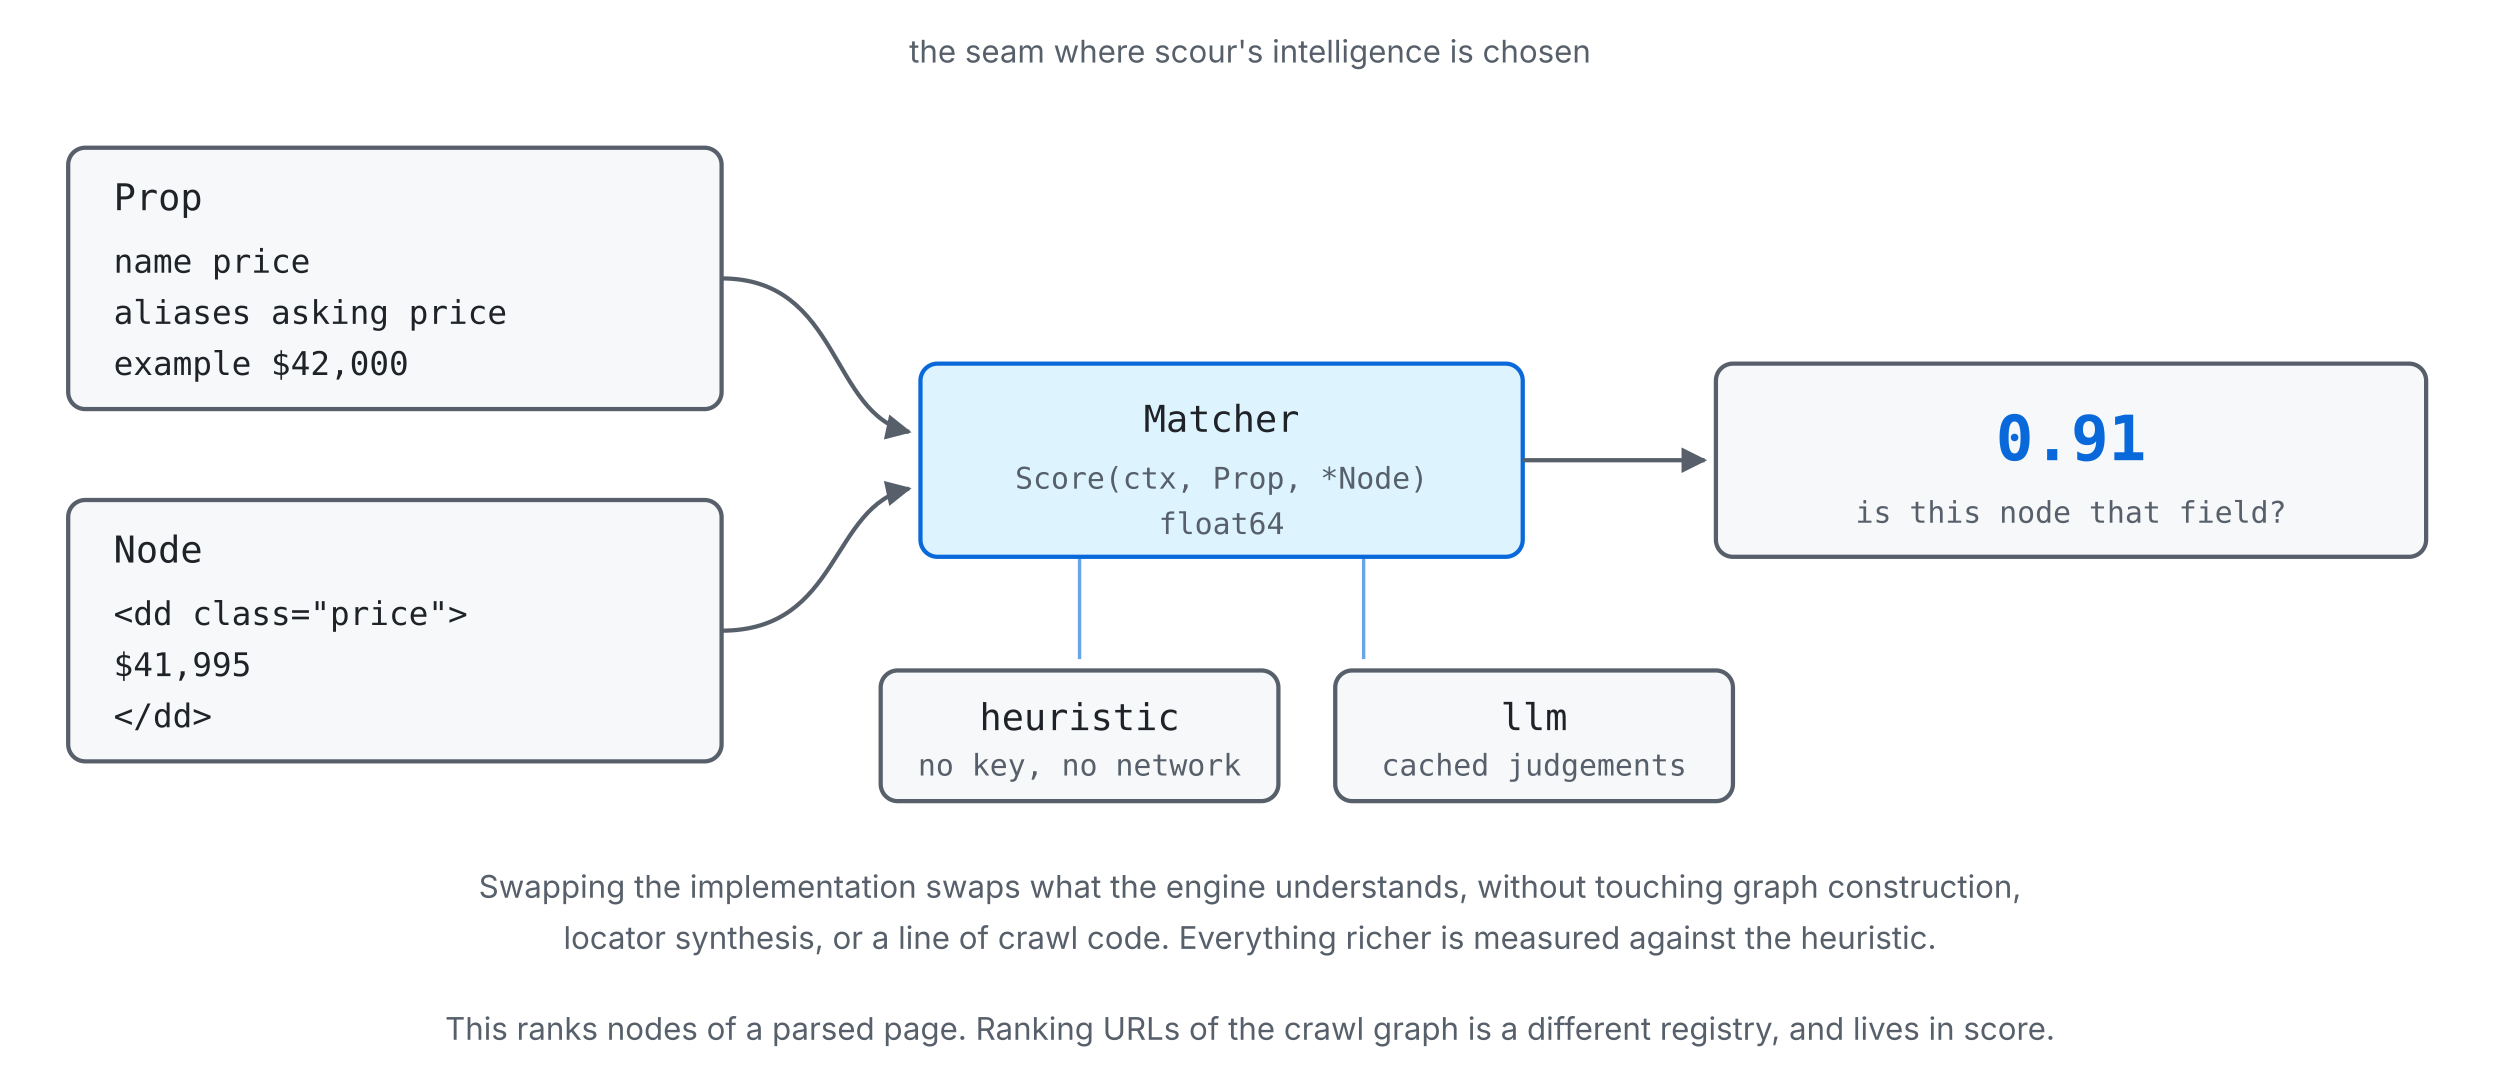
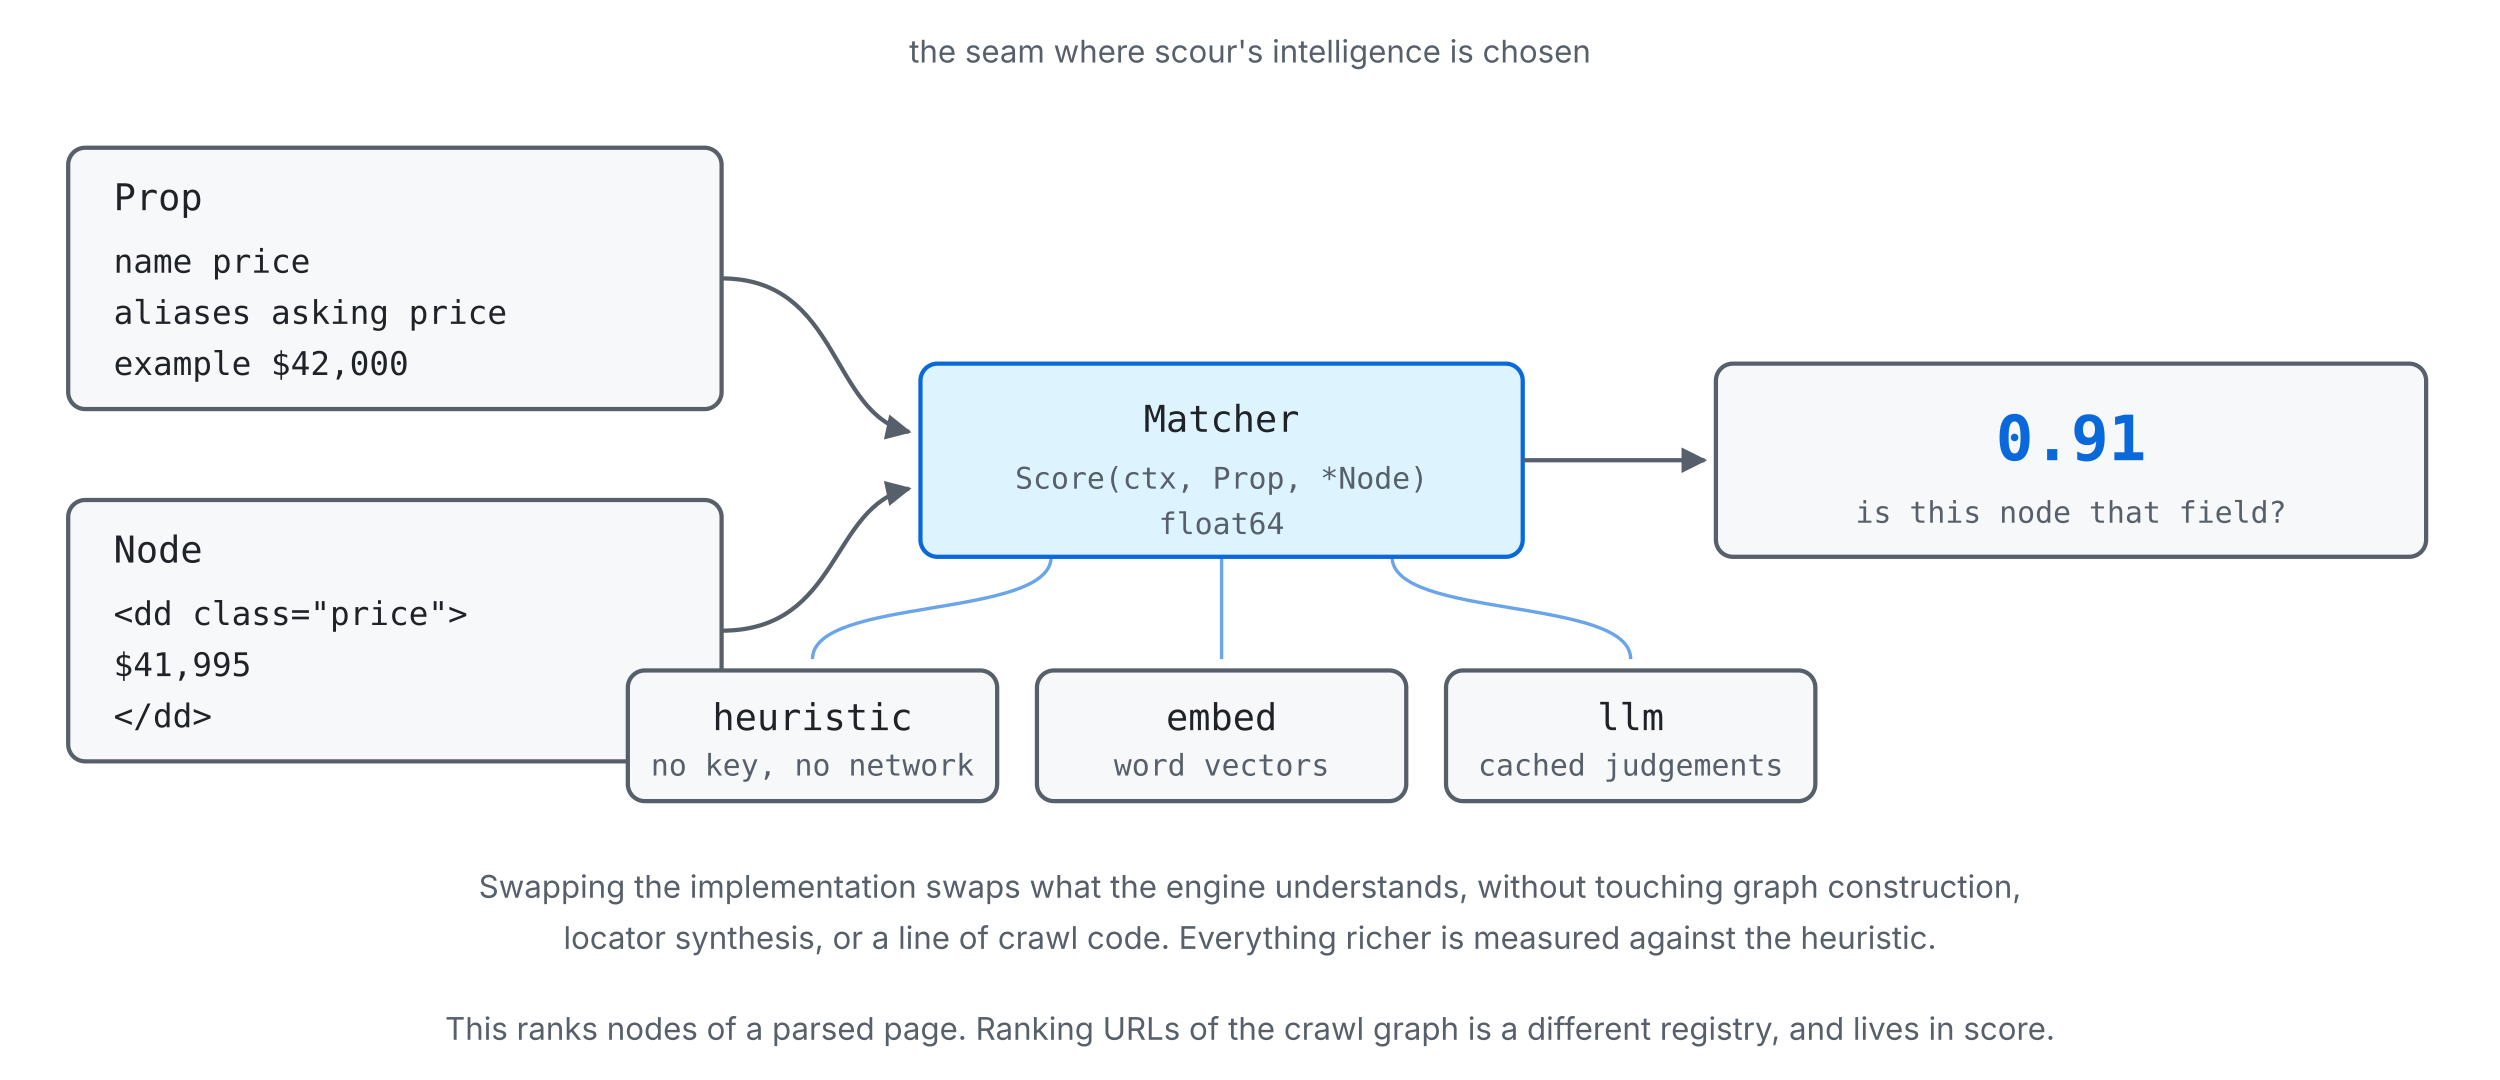
- <svg xmlns="http://www.w3.org/2000/svg" viewBox="0 0 880 380" role="img" aria-label="A property and a candidate node go into the matcher, which answers how strongly that node is that field. Two implementations are registered: a heuristic one needing no network, and one that asks a language model.">
+ <svg xmlns="http://www.w3.org/2000/svg" viewBox="0 0 880 380" role="img" aria-label="A property and a candidate node go into the matcher, which answers how strongly that node is that field. Three implementations are registered: a heuristic one needing no network, one comparing word vectors, and one that asks a language model.">
  <style>
    .b{fill:#f6f8fa;stroke:#57606a;stroke-width:1.5;rx:6}
    .s{fill:#ddf4ff;stroke:#0969da;stroke-width:1.5;rx:6}
    .l{font:13px ui-monospace,SFMono-Regular,Menlo,monospace;fill:#1f2328}
    .m{font:11.5px ui-monospace,SFMono-Regular,Menlo,monospace;fill:#1f2328}
    .i{font:10.5px ui-monospace,SFMono-Regular,Menlo,monospace;fill:#57606a}
    .n{font:11px -apple-system,system-ui,sans-serif;fill:#57606a}
    .big{font:600 22px ui-monospace,SFMono-Regular,Menlo,monospace;fill:#0969da}
    .f{stroke:#57606a;stroke-width:1.5;fill:none;marker-end:url(#a)}
    .t{stroke:#0969da;stroke-width:1.2;fill:none;opacity:.6}
    .ah{fill:#57606a}
    @media (prefers-color-scheme:dark){
      .b{fill:#21262d;stroke:#8b949e} .s{fill:#0d2d4d;stroke:#58a6ff}
      .l,.m{fill:#e6edf3} .i,.n{fill:#8b949e} .f{stroke:#8b949e} .t{stroke:#58a6ff}
      .ah{fill:#8b949e} .big{fill:#58a6ff}}
  </style>
  <defs>
    <marker id="a" viewBox="0 0 10 10" refX="9" refY="5" markerWidth="6" markerHeight="6" orient="auto">
      <path class="ah" d="M0,0 L10,5 L0,10 z" />
    </marker>
  </defs>
  <text class="n" x="440" y="22" text-anchor="middle">the seam where scour's intelligence is chosen</text>
  <rect class="b" x="24" y="52" width="230" height="92" />
  <text class="l" x="40" y="74">Prop</text>
  <text class="m" x="40" y="96">name    price</text>
  <text class="m" x="40" y="114">aliases asking price</text>
  <text class="m" x="40" y="132">example $42,000</text>
  <rect class="b" x="24" y="176" width="230" height="92" />
  <text class="l" x="40" y="198">Node</text>
  <text class="m" x="40" y="220">&lt;dd class="price"&gt;</text>
  <text class="m" x="40" y="238">  $41,995</text>
  <text class="m" x="40" y="256">&lt;/dd&gt;</text>
  <path class="f" d="M254,98  C296,98  292,146 320,152" />
  <path class="f" d="M254,222 C296,222 292,178 320,172" />
  <rect class="s" x="324" y="128" width="212" height="68" />
  <text class="l" x="430" y="152" text-anchor="middle">Matcher</text>
  <text class="i" x="430" y="172" text-anchor="middle">Score(ctx, Prop, *Node)</text>
  <text class="i" x="430" y="188" text-anchor="middle">float64</text>
  <path class="f" d="M536,162 H600" />
  <rect class="b" x="604" y="128" width="250" height="68" />
  <text class="big" x="729" y="162" text-anchor="middle">0.91</text>
  <text class="i" x="729" y="184" text-anchor="middle">is this node that field?</text>
-   <path class="t" d="M380,196 V232" />
-   <path class="t" d="M480,196 V232" />
-   <rect class="b" x="310" y="236" width="140" height="46" />
-   <text class="l" x="380" y="257" text-anchor="middle">heuristic</text>
-   <text class="i" x="380" y="273" text-anchor="middle">no key, no network</text>
-   <rect class="b" x="470" y="236" width="140" height="46" />
-   <text class="l" x="540" y="257" text-anchor="middle">llm</text>
-   <text class="i" x="540" y="273" text-anchor="middle">cached judgements</text>
+   <path class="t" d="M370,196 C370,218 286,210 286,232" />
+   <path class="t" d="M430,196 V232" />
+   <path class="t" d="M490,196 C490,218 574,210 574,232" />
+   <rect class="b" x="221" y="236" width="130" height="46" />
+   <text class="l" x="286" y="257" text-anchor="middle">heuristic</text>
+   <text class="i" x="286" y="273" text-anchor="middle">no key, no network</text>
+   <rect class="b" x="365" y="236" width="130" height="46" />
+   <text class="l" x="430" y="257" text-anchor="middle">embed</text>
+   <text class="i" x="430" y="273" text-anchor="middle">word vectors</text>
+   <rect class="b" x="509" y="236" width="130" height="46" />
+   <text class="l" x="574" y="257" text-anchor="middle">llm</text>
+   <text class="i" x="574" y="273" text-anchor="middle">cached judgements</text>
  <text class="n" x="440" y="316" text-anchor="middle">Swapping the implementation swaps what the engine understands, without touching graph construction,</text>
  <text class="n" x="440" y="334" text-anchor="middle">locator synthesis, or a line of crawl code. Everything richer is measured against the heuristic.</text>
  <text class="n" x="440" y="366" text-anchor="middle">This ranks nodes of a parsed page. Ranking URLs of the crawl graph is a different registry, and lives in score.</text>
</svg>
